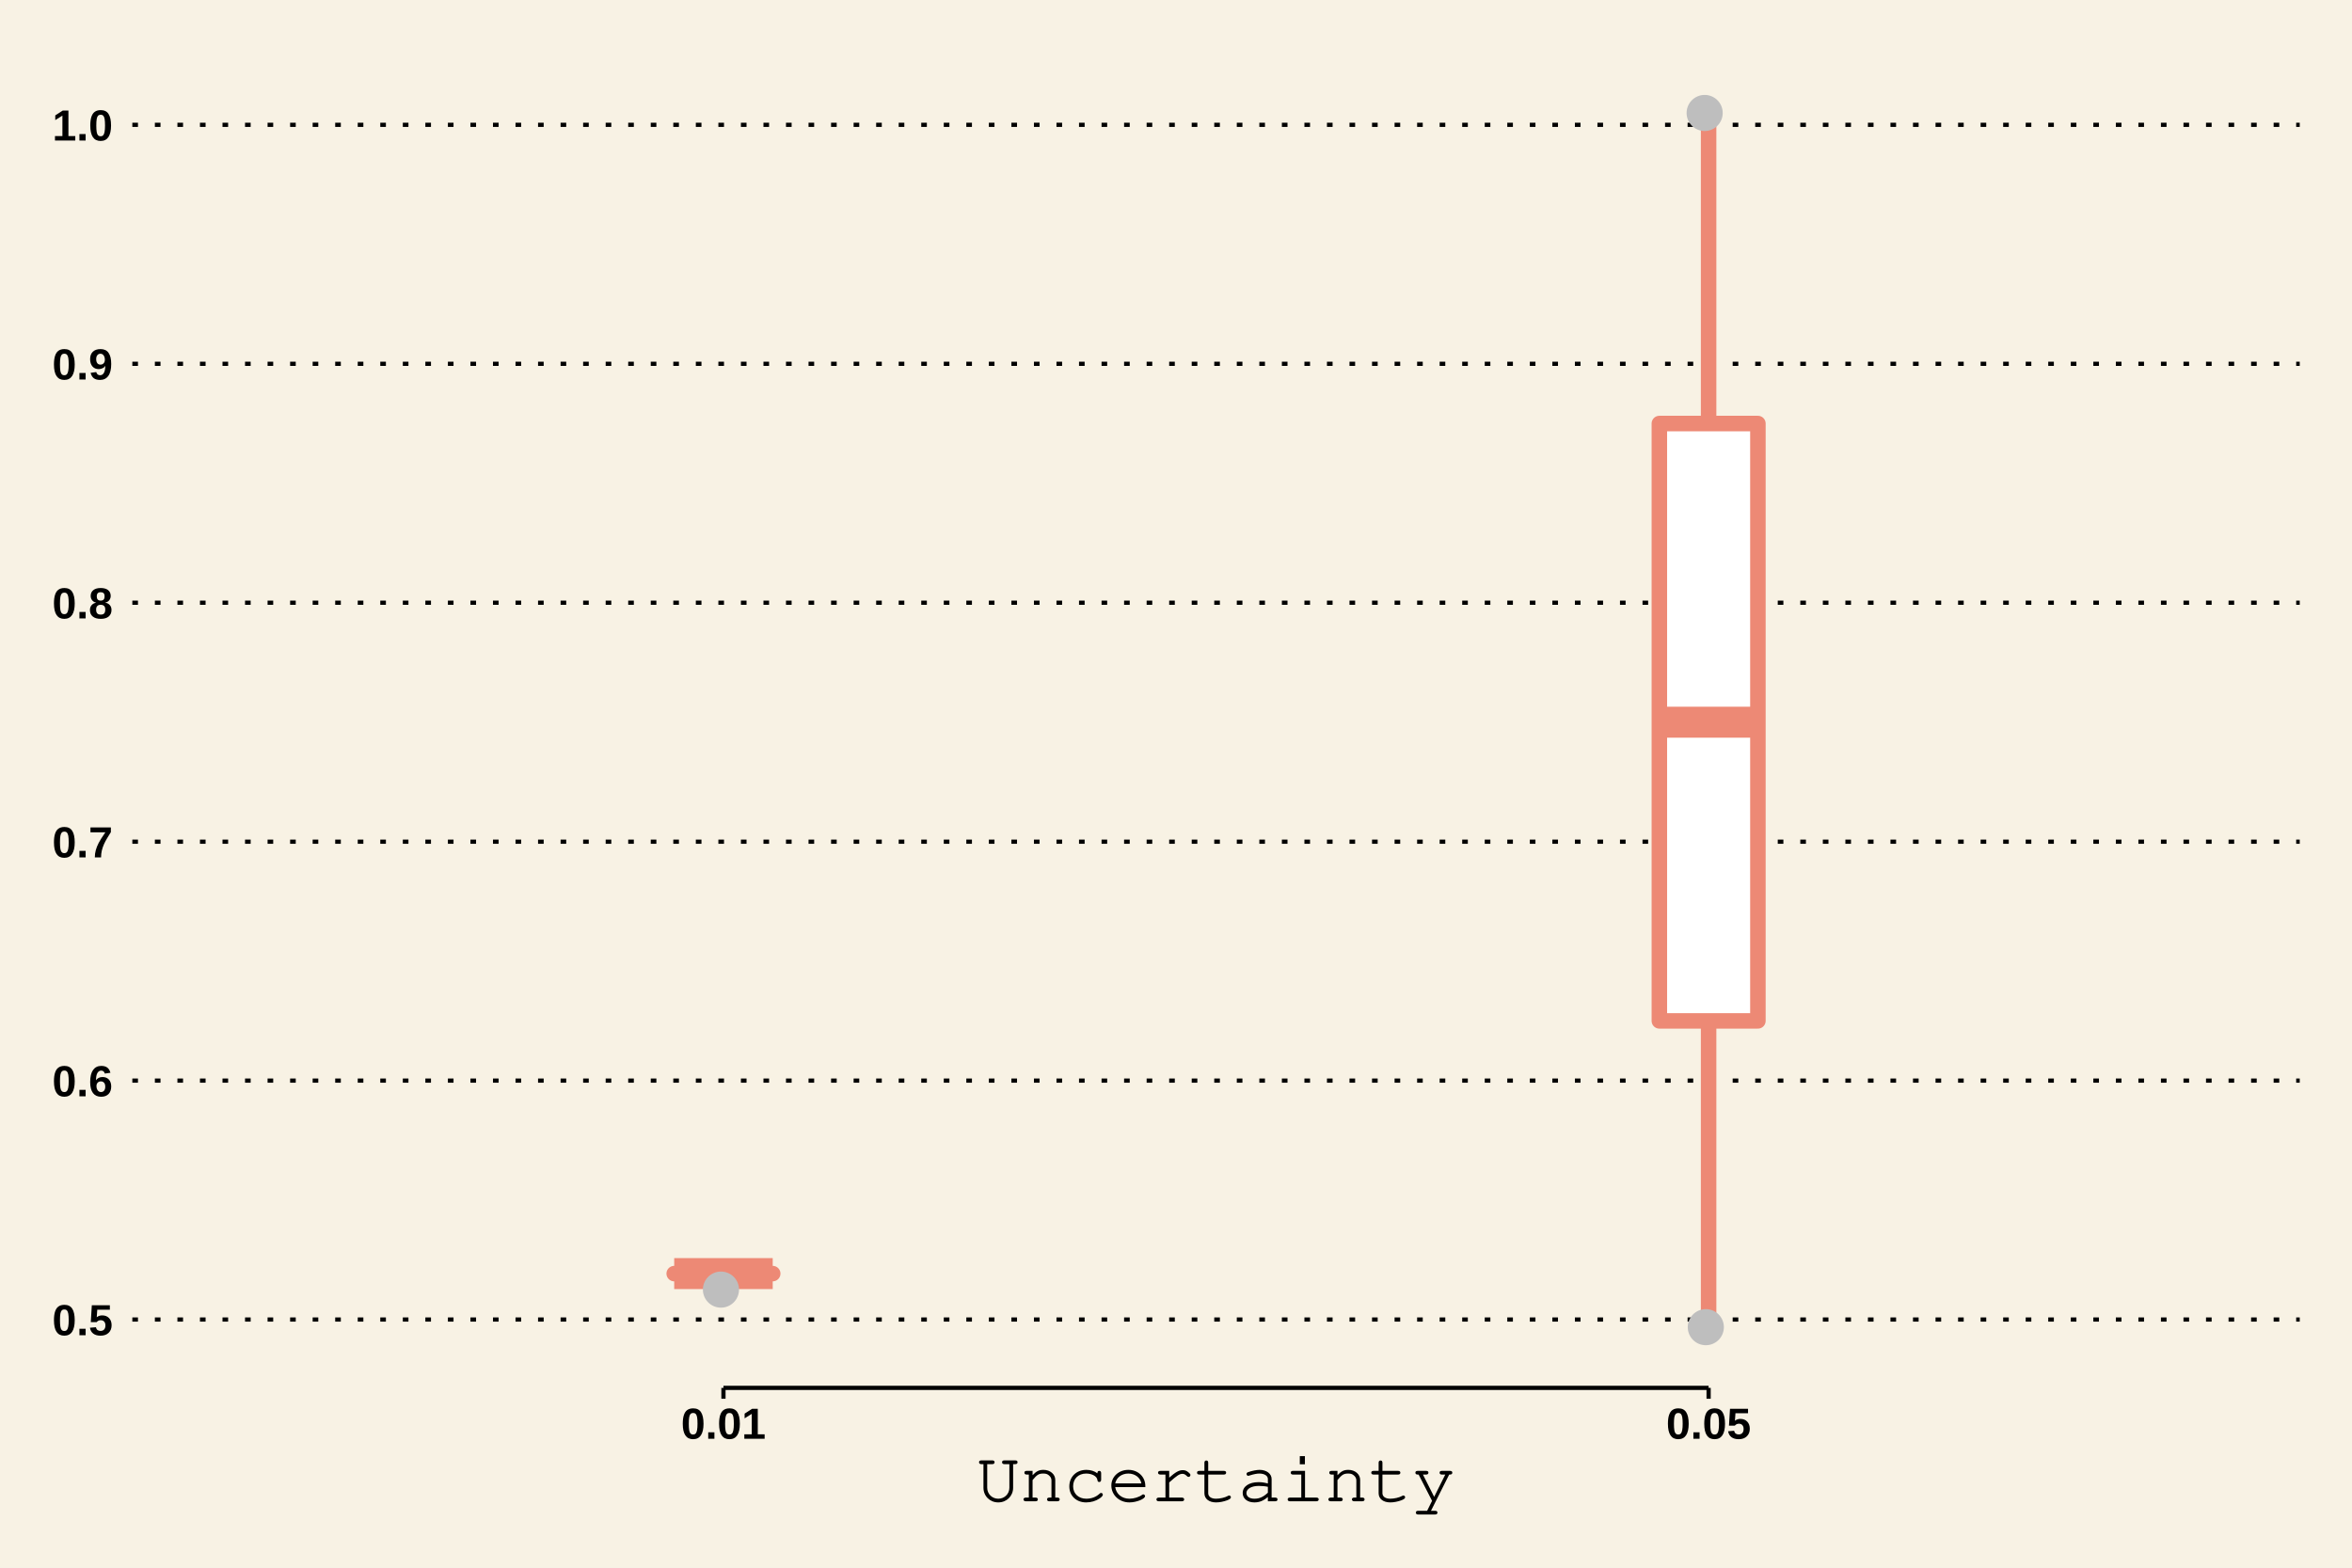
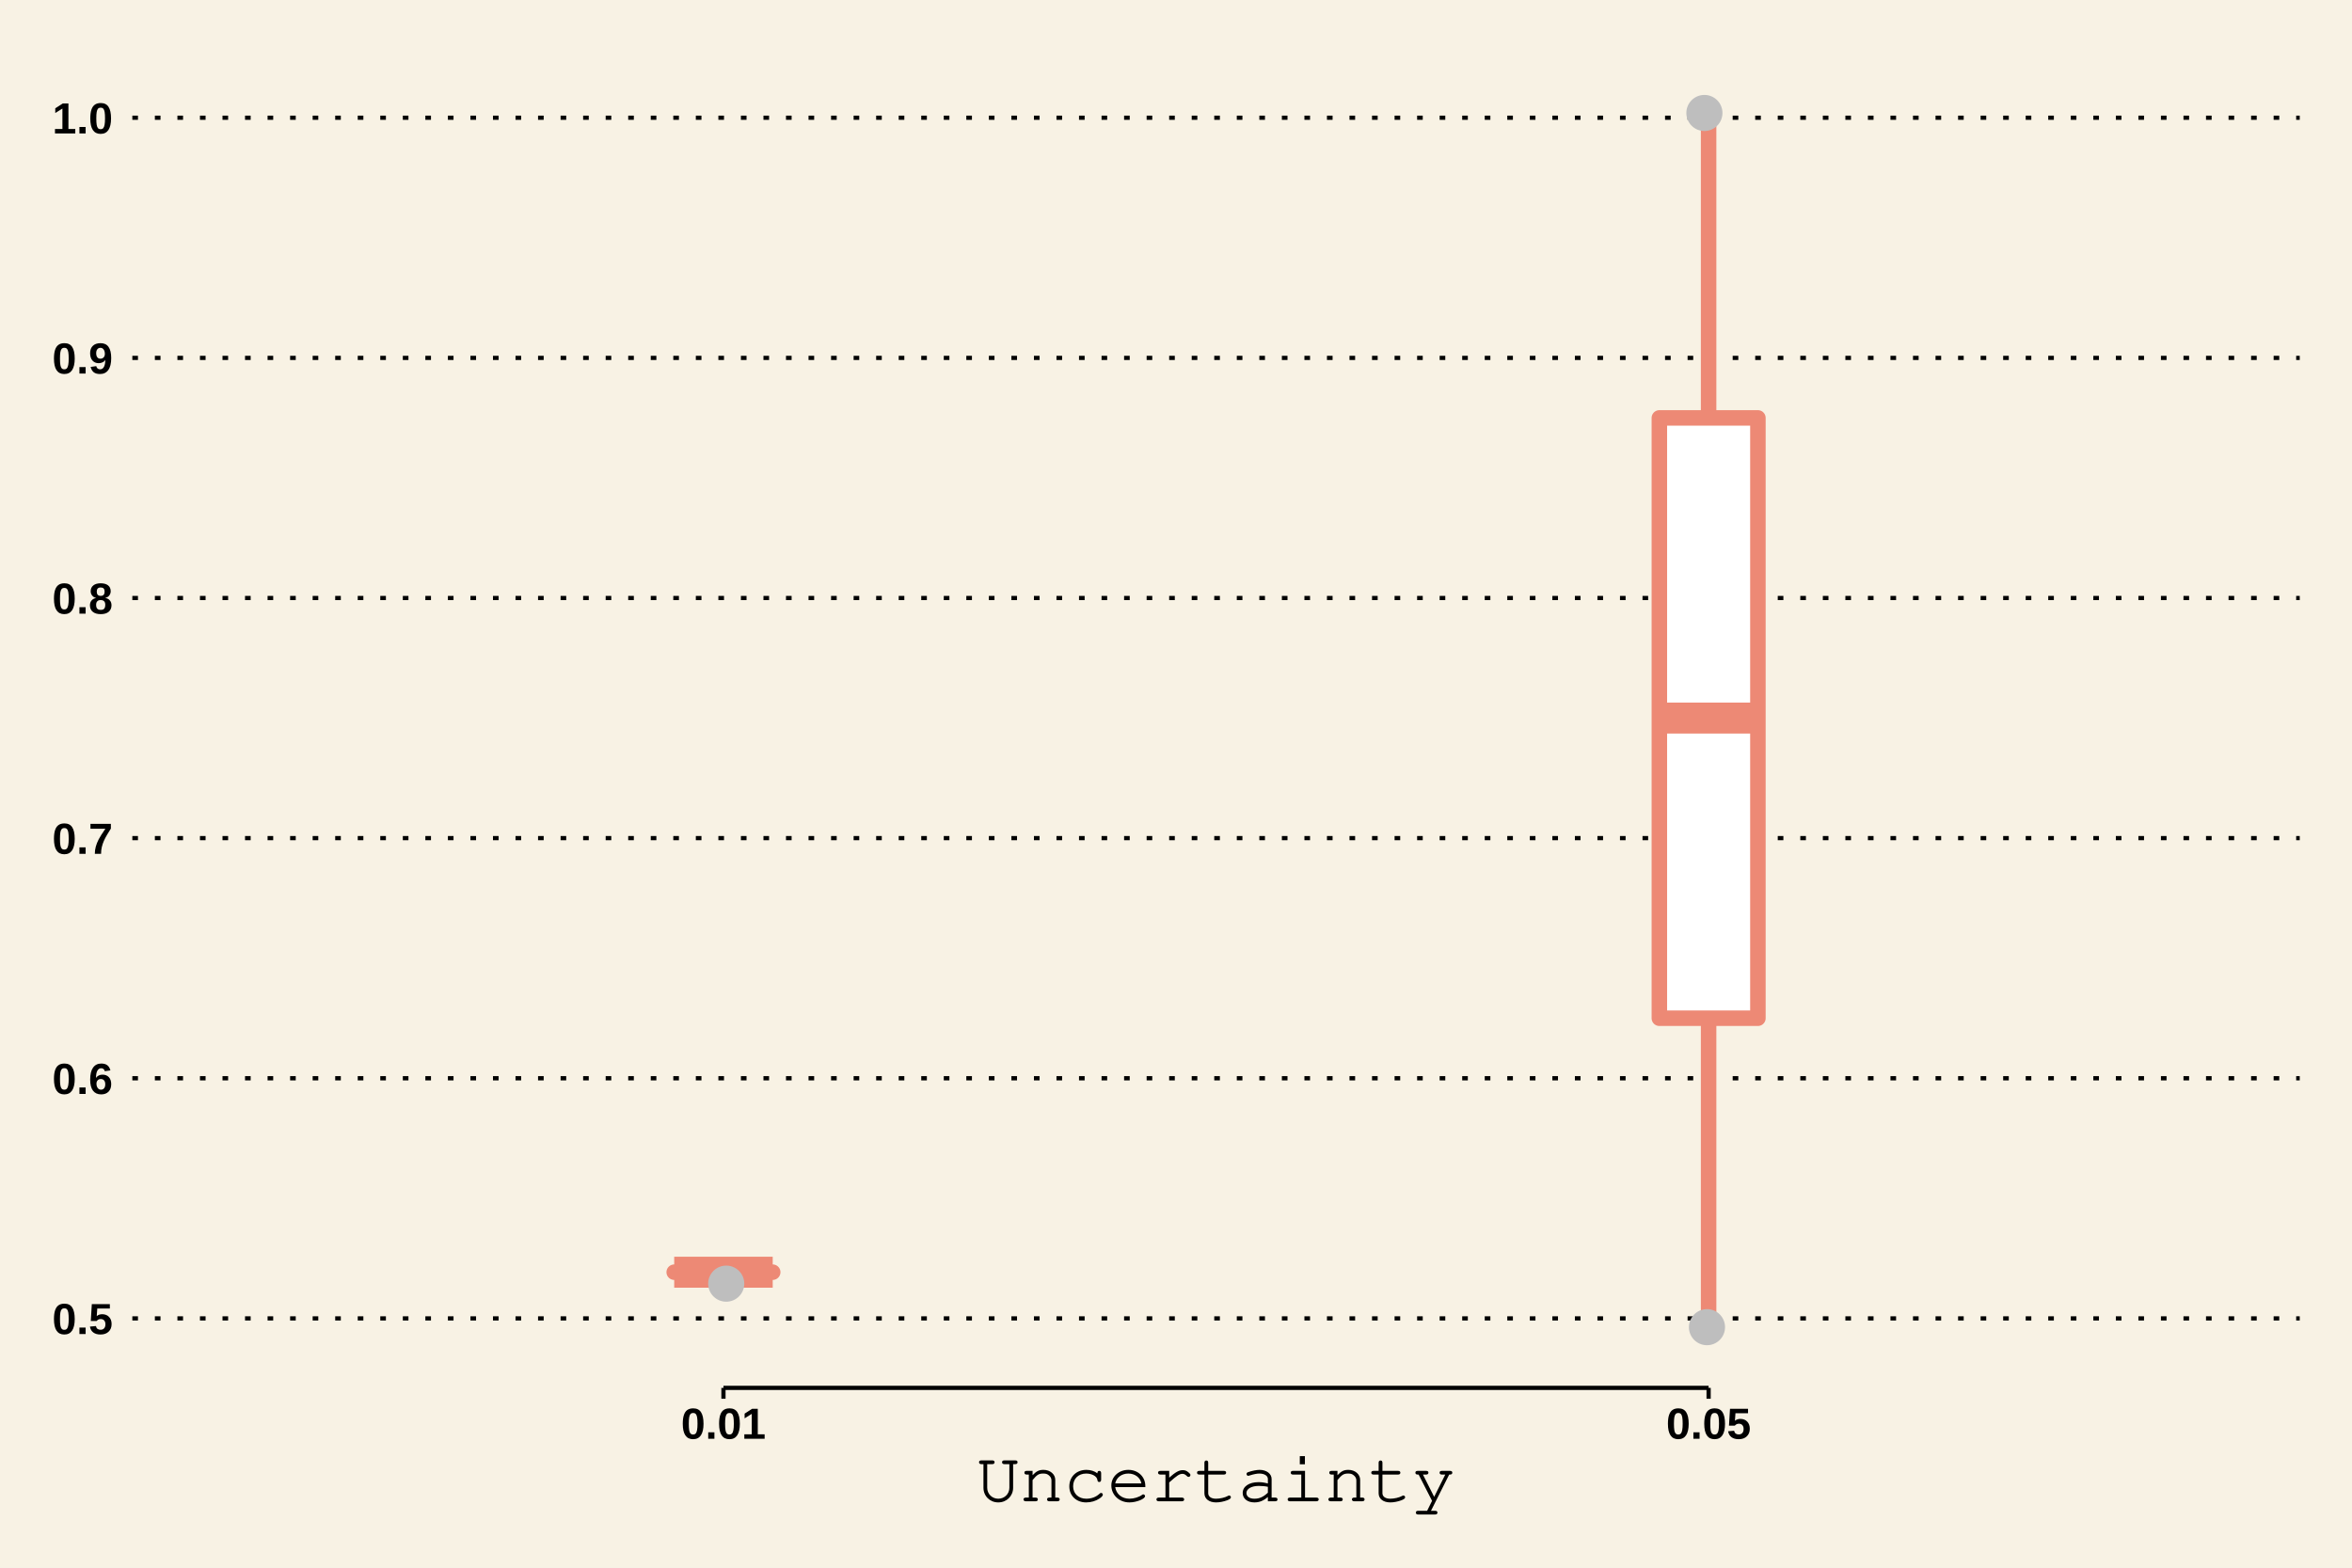
<svg xmlns="http://www.w3.org/2000/svg" class="svglite" width="648.00pt" height="432.00pt" viewBox="0 0 648.00 432.00">
  <defs>
    <style type="text/css">
    .svglite line, .svglite polyline, .svglite polygon, .svglite path, .svglite rect, .svglite circle {
      fill: none;
      stroke: #000000;
      stroke-linecap: round;
      stroke-linejoin: round;
      stroke-miterlimit: 10.00;
    }
  </style>
  </defs>
  <rect width="100%" height="100%" style="stroke: none; fill: #F8F2E4;" />
  <defs>
    <clipPath id="cpMC4wMHw2NDguMDB8MC4wMHw0MzIuMDA=">
      <rect x="0.00" y="0.00" width="648.00" height="432.00" />
    </clipPath>
  </defs>
  <g clip-path="url(#cpMC4wMHw2NDguMDB8MC4wMHw0MzIuMDA=)">
    <rect x="0.00" y="0" width="648.00" height="432.00" style="stroke-width: 1.16; stroke: none; fill: #F8F2E4;" />
  </g>
  <defs>
    <clipPath id="cpMzYuNDZ8NjMzLjYwfDE0LjQwfDM4Mi40NQ==">
      <rect x="36.46" y="14.40" width="597.14" height="368.05" />
    </clipPath>
  </defs>
  <g clip-path="url(#cpMzYuNDZ8NjMzLjYwfDE0LjQwfDM4Mi40NQ==)">
    <rect x="36.46" y="14.40" width="597.14" height="368.05" style="stroke-width: 1.16; stroke: none; fill: #F8F2E4;" />
-     <polyline points="36.46,363.62 633.60,363.62 " style="stroke-width: 1.16; stroke-dasharray: 1.55,4.66; stroke-linecap: butt;" />
-     <polyline points="36.46,297.78 633.60,297.78 " style="stroke-width: 1.16; stroke-dasharray: 1.55,4.66; stroke-linecap: butt;" />
-     <polyline points="36.46,231.94 633.60,231.94 " style="stroke-width: 1.16; stroke-dasharray: 1.55,4.66; stroke-linecap: butt;" />
-     <polyline points="36.46,166.09 633.60,166.09 " style="stroke-width: 1.16; stroke-dasharray: 1.55,4.66; stroke-linecap: butt;" />
-     <polyline points="36.46,100.25 633.60,100.25 " style="stroke-width: 1.16; stroke-dasharray: 1.55,4.66; stroke-linecap: butt;" />
-     <polyline points="36.46,34.40 633.60,34.40 " style="stroke-width: 1.16; stroke-dasharray: 1.55,4.66; stroke-linecap: butt;" />
-     <line x1="199.32" y1="350.96" x2="199.32" y2="350.96" style="stroke-width: 4.27; stroke: #ED8975; stroke-linecap: butt;" />
-     <line x1="199.32" y1="350.96" x2="199.32" y2="350.96" style="stroke-width: 4.27; stroke: #ED8975; stroke-linecap: butt;" />
-     <polygon points="185.75,350.96 185.75,350.96 212.89,350.96 212.89,350.96 185.75,350.96 " style="stroke-width: 4.27; stroke: #ED8975; fill: #FFFFFF;" />
-     <line x1="185.75" y1="350.96" x2="212.89" y2="350.96" style="stroke-width: 8.54; stroke: #ED8975; stroke-linecap: butt;" />
-     <line x1="470.74" y1="116.71" x2="470.74" y2="34.40" style="stroke-width: 4.27; stroke: #ED8975; stroke-linecap: butt;" />
-     <line x1="470.74" y1="281.32" x2="470.74" y2="363.62" style="stroke-width: 4.27; stroke: #ED8975; stroke-linecap: butt;" />
-     <polygon points="457.17,116.71 457.17,281.32 484.32,281.32 484.32,116.71 457.17,116.71 " style="stroke-width: 4.27; stroke: #ED8975; fill: #FFFFFF;" />
-     <line x1="457.17" y1="199.01" x2="484.32" y2="199.01" style="stroke-width: 8.54; stroke: #ED8975; stroke-linecap: butt;" />
-     <circle cx="198.63" cy="355.37" r="4.62" style="stroke-width: 0.71; stroke: #BEBEBE; fill: #BEBEBE;" />
-     <circle cx="469.65" cy="31.13" r="4.62" style="stroke-width: 0.71; stroke: #BEBEBE; fill: #BEBEBE;" />
-     <circle cx="469.97" cy="365.72" r="4.62" style="stroke-width: 0.71; stroke: #BEBEBE; fill: #BEBEBE;" />
+     <polyline points="36.46,363.30 633.60,363.30 " style="stroke-width: 1.16; stroke-dasharray: 1.55,4.66; stroke-linecap: butt;" />
+     <polyline points="36.46,297.13 633.60,297.13 " style="stroke-width: 1.16; stroke-dasharray: 1.55,4.66; stroke-linecap: butt;" />
+     <polyline points="36.46,230.96 633.60,230.96 " style="stroke-width: 1.16; stroke-dasharray: 1.55,4.66; stroke-linecap: butt;" />
+     <polyline points="36.46,164.79 633.60,164.79 " style="stroke-width: 1.16; stroke-dasharray: 1.55,4.66; stroke-linecap: butt;" />
+     <polyline points="36.46,98.62 633.60,98.62 " style="stroke-width: 1.16; stroke-dasharray: 1.55,4.66; stroke-linecap: butt;" />
+     <polyline points="36.46,32.45 633.60,32.45 " style="stroke-width: 1.16; stroke-dasharray: 1.55,4.66; stroke-linecap: butt;" />
+     <line x1="199.32" y1="350.57" x2="199.32" y2="350.57" style="stroke-width: 4.27; stroke: #ED8975; stroke-linecap: butt;" />
+     <line x1="199.32" y1="350.57" x2="199.32" y2="350.57" style="stroke-width: 4.27; stroke: #ED8975; stroke-linecap: butt;" />
+     <polygon points="185.75,350.57 185.75,350.57 212.89,350.57 212.89,350.57 185.75,350.57 " style="stroke-width: 4.27; stroke: #ED8975; fill: #FFFFFF;" />
+     <line x1="185.75" y1="350.57" x2="212.89" y2="350.57" style="stroke-width: 8.54; stroke: #ED8975; stroke-linecap: butt;" />
+     <line x1="470.74" y1="115.16" x2="470.74" y2="32.45" style="stroke-width: 4.27; stroke: #ED8975; stroke-linecap: butt;" />
+     <line x1="470.74" y1="280.59" x2="470.74" y2="363.30" style="stroke-width: 4.27; stroke: #ED8975; stroke-linecap: butt;" />
+     <polygon points="457.17,115.16 457.17,280.59 484.32,280.59 484.32,115.16 457.17,115.16 " style="stroke-width: 4.27; stroke: #ED8975; fill: #FFFFFF;" />
+     <line x1="457.17" y1="197.87" x2="484.32" y2="197.87" style="stroke-width: 8.54; stroke: #ED8975; stroke-linecap: butt;" />
+     <circle cx="200.08" cy="353.73" r="4.62" style="stroke-width: 0.71; stroke: #BEBEBE; fill: #BEBEBE;" />
+     <circle cx="469.58" cy="31.13" r="4.62" style="stroke-width: 0.71; stroke: #BEBEBE; fill: #BEBEBE;" />
+     <circle cx="470.29" cy="365.72" r="4.62" style="stroke-width: 0.71; stroke: #BEBEBE; fill: #BEBEBE;" />
    <rect x="36.46" y="14.40" width="597.14" height="368.05" style="stroke-width: 1.16; stroke: none;" />
  </g>
  <g clip-path="url(#cpMC4wMHw2NDguMDB8MC4wMHw0MzIuMDA=)">
-     <text x="31.08" y="367.94" text-anchor="end" style="font-size: 12.00px; font-weight: bold; font-family: Arial;" textLength="16.68px" lengthAdjust="spacingAndGlyphs">0.5</text>
-     <text x="31.08" y="302.10" text-anchor="end" style="font-size: 12.00px; font-weight: bold; font-family: Arial;" textLength="16.68px" lengthAdjust="spacingAndGlyphs">0.6</text>
-     <text x="31.08" y="236.26" text-anchor="end" style="font-size: 12.00px; font-weight: bold; font-family: Arial;" textLength="16.68px" lengthAdjust="spacingAndGlyphs">0.7</text>
-     <text x="31.08" y="170.41" text-anchor="end" style="font-size: 12.00px; font-weight: bold; font-family: Arial;" textLength="16.68px" lengthAdjust="spacingAndGlyphs">0.8</text>
-     <text x="31.08" y="104.57" text-anchor="end" style="font-size: 12.00px; font-weight: bold; font-family: Arial;" textLength="16.68px" lengthAdjust="spacingAndGlyphs">0.9</text>
-     <text x="31.08" y="38.72" text-anchor="end" style="font-size: 12.00px; font-weight: bold; font-family: Arial;" textLength="16.68px" lengthAdjust="spacingAndGlyphs">1.0</text>
+     <text x="31.08" y="367.62" text-anchor="end" style="font-size: 12.00px; font-weight: bold; font-family: Arial;" textLength="16.68px" lengthAdjust="spacingAndGlyphs">0.5</text>
+     <text x="31.08" y="301.45" text-anchor="end" style="font-size: 12.00px; font-weight: bold; font-family: Arial;" textLength="16.68px" lengthAdjust="spacingAndGlyphs">0.6</text>
+     <text x="31.08" y="235.28" text-anchor="end" style="font-size: 12.00px; font-weight: bold; font-family: Arial;" textLength="16.68px" lengthAdjust="spacingAndGlyphs">0.7</text>
+     <text x="31.08" y="169.11" text-anchor="end" style="font-size: 12.00px; font-weight: bold; font-family: Arial;" textLength="16.68px" lengthAdjust="spacingAndGlyphs">0.8</text>
+     <text x="31.08" y="102.94" text-anchor="end" style="font-size: 12.00px; font-weight: bold; font-family: Arial;" textLength="16.68px" lengthAdjust="spacingAndGlyphs">0.9</text>
+     <text x="31.08" y="36.77" text-anchor="end" style="font-size: 12.00px; font-weight: bold; font-family: Arial;" textLength="16.68px" lengthAdjust="spacingAndGlyphs">1.0</text>
    <polyline points="199.32,382.45 470.74,382.45 " style="stroke-width: 1.16; stroke-linecap: butt;" />
    <polyline points="199.32,385.44 199.32,382.45 " style="stroke-width: 1.16; stroke-linecap: butt;" />
    <polyline points="470.74,385.44 470.74,382.45 " style="stroke-width: 1.16; stroke-linecap: butt;" />
    <text x="199.32" y="396.47" text-anchor="middle" style="font-size: 12.00px; font-weight: bold; font-family: Arial;" textLength="23.36px" lengthAdjust="spacingAndGlyphs">0.01</text>
    <text x="470.74" y="396.47" text-anchor="middle" style="font-size: 12.00px; font-weight: bold; font-family: Arial;" textLength="23.36px" lengthAdjust="spacingAndGlyphs">0.05</text>
    <text x="335.03" y="413.70" text-anchor="middle" style="font-size: 20.00px; font-weight: 0; font-family: Courier;" textLength="132.03px" lengthAdjust="spacingAndGlyphs">Uncertainty</text>
  </g>
</svg>
